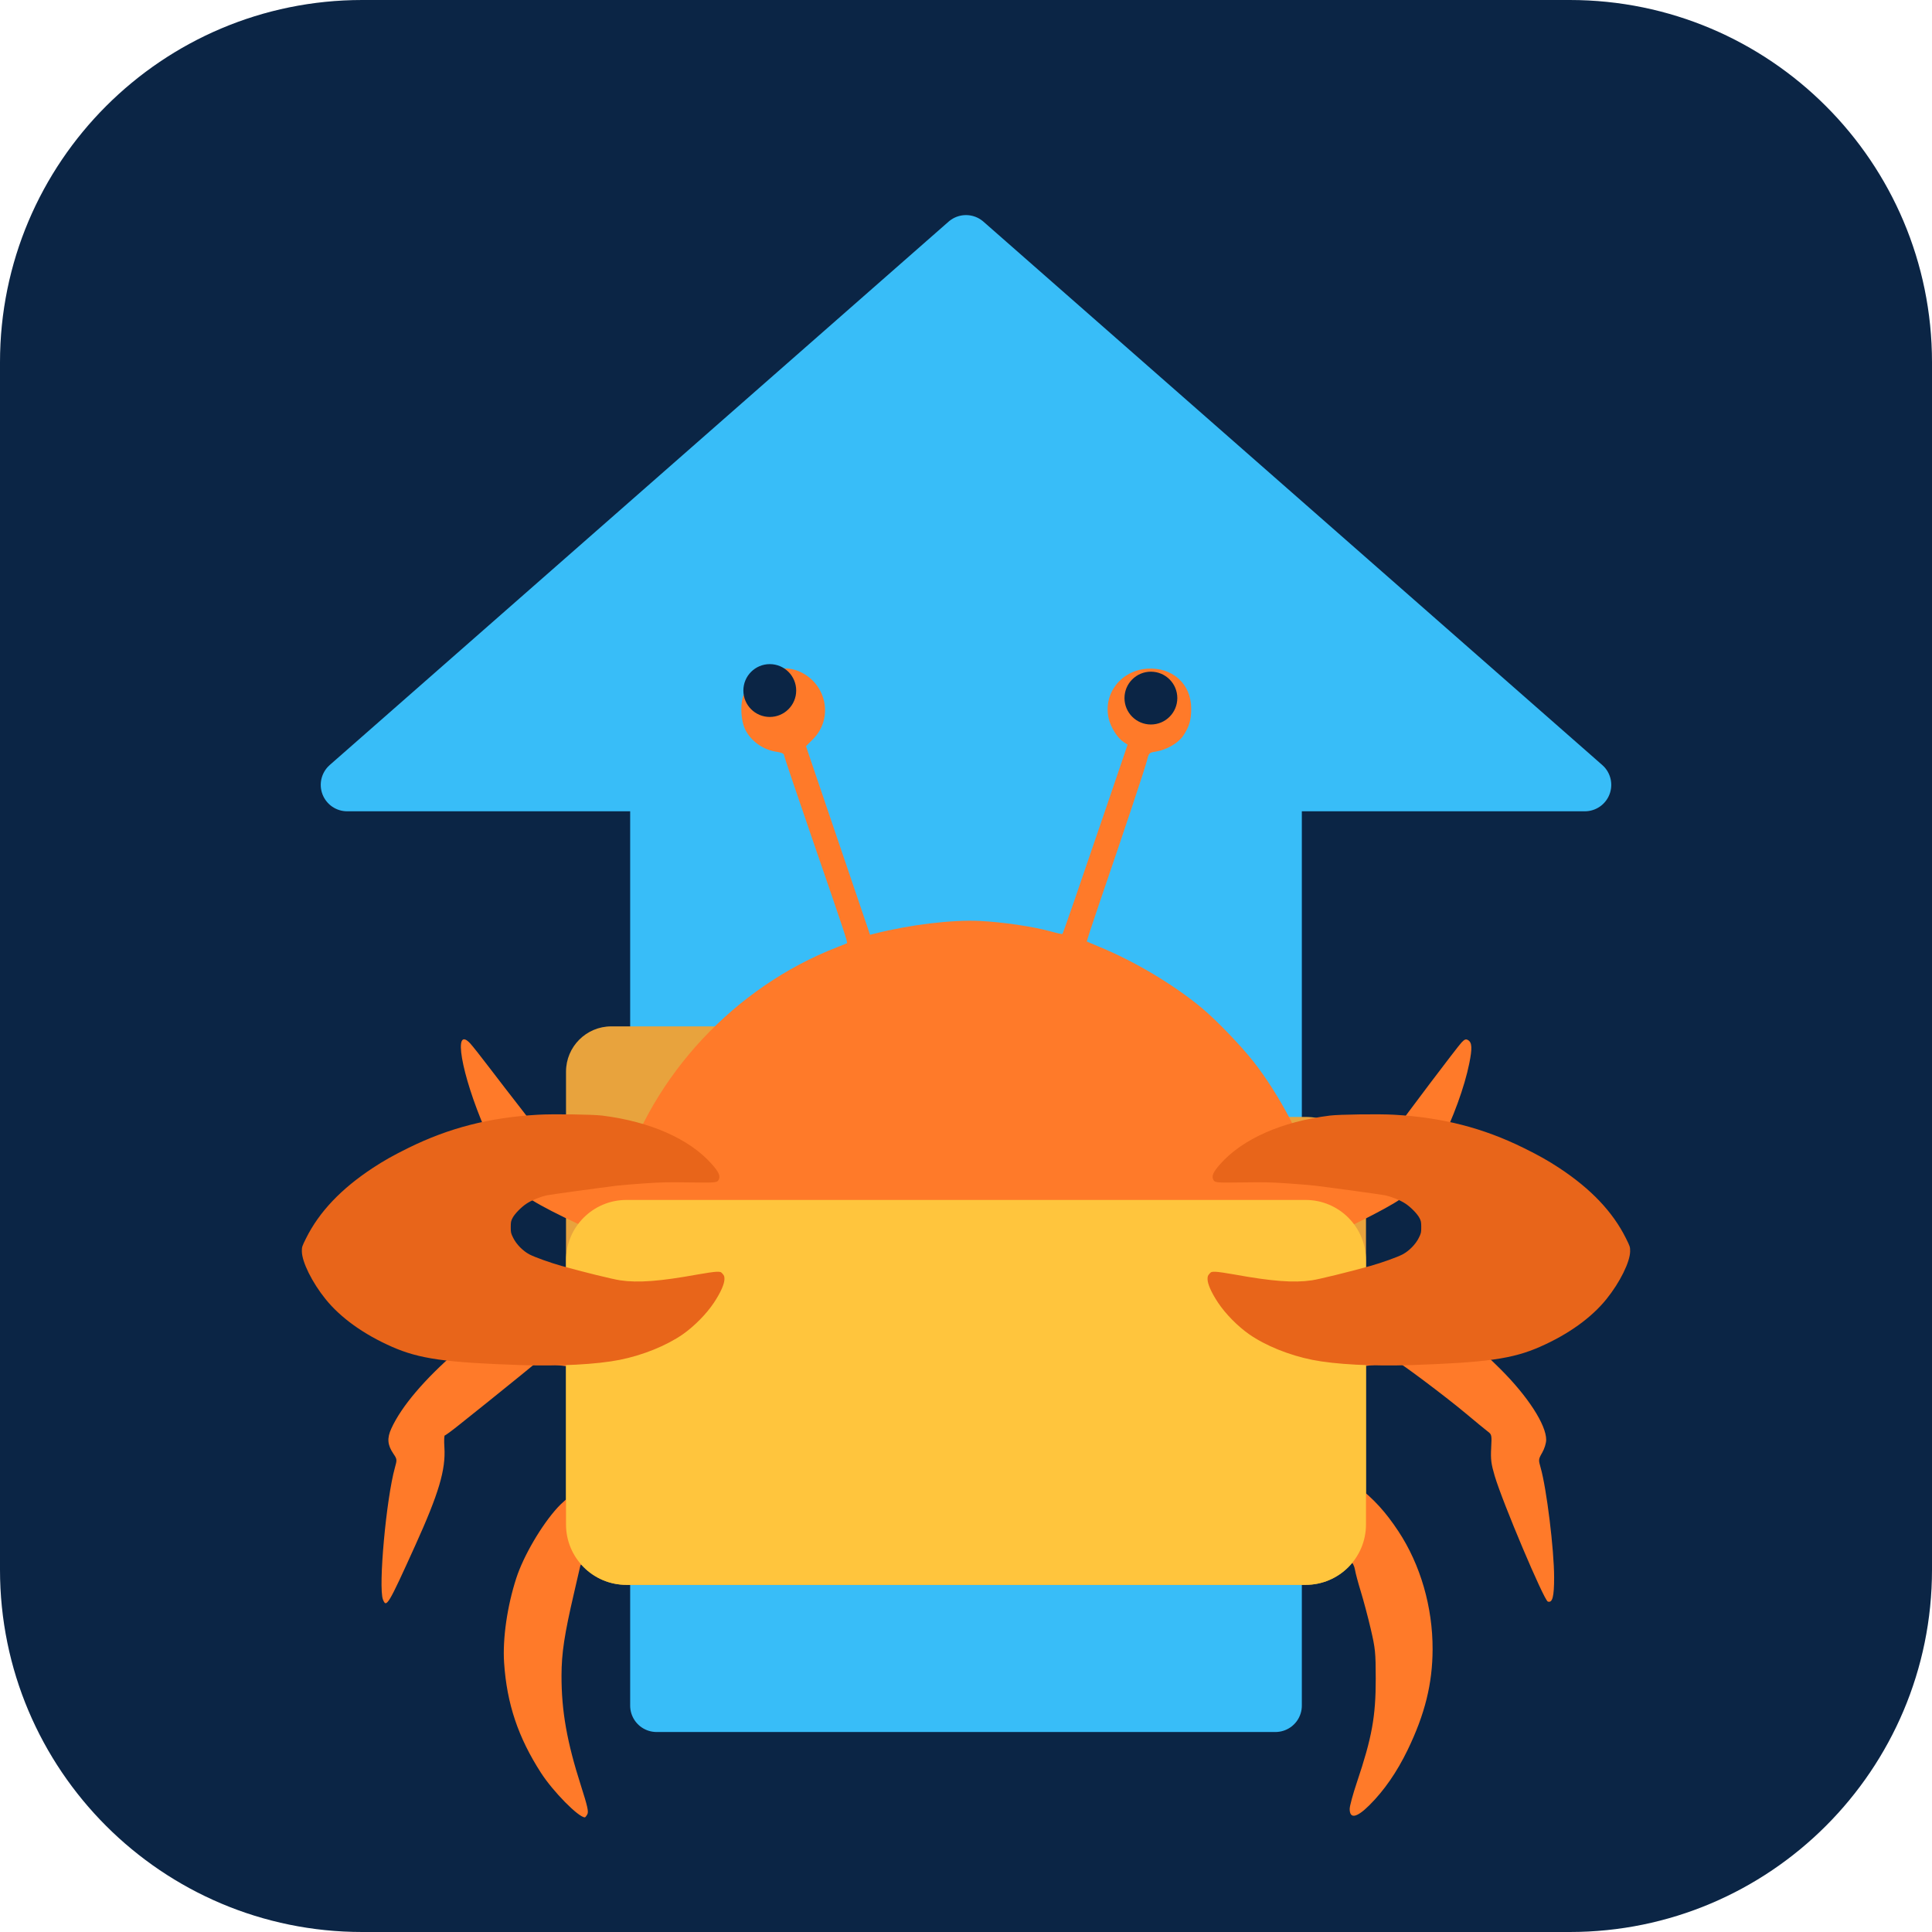
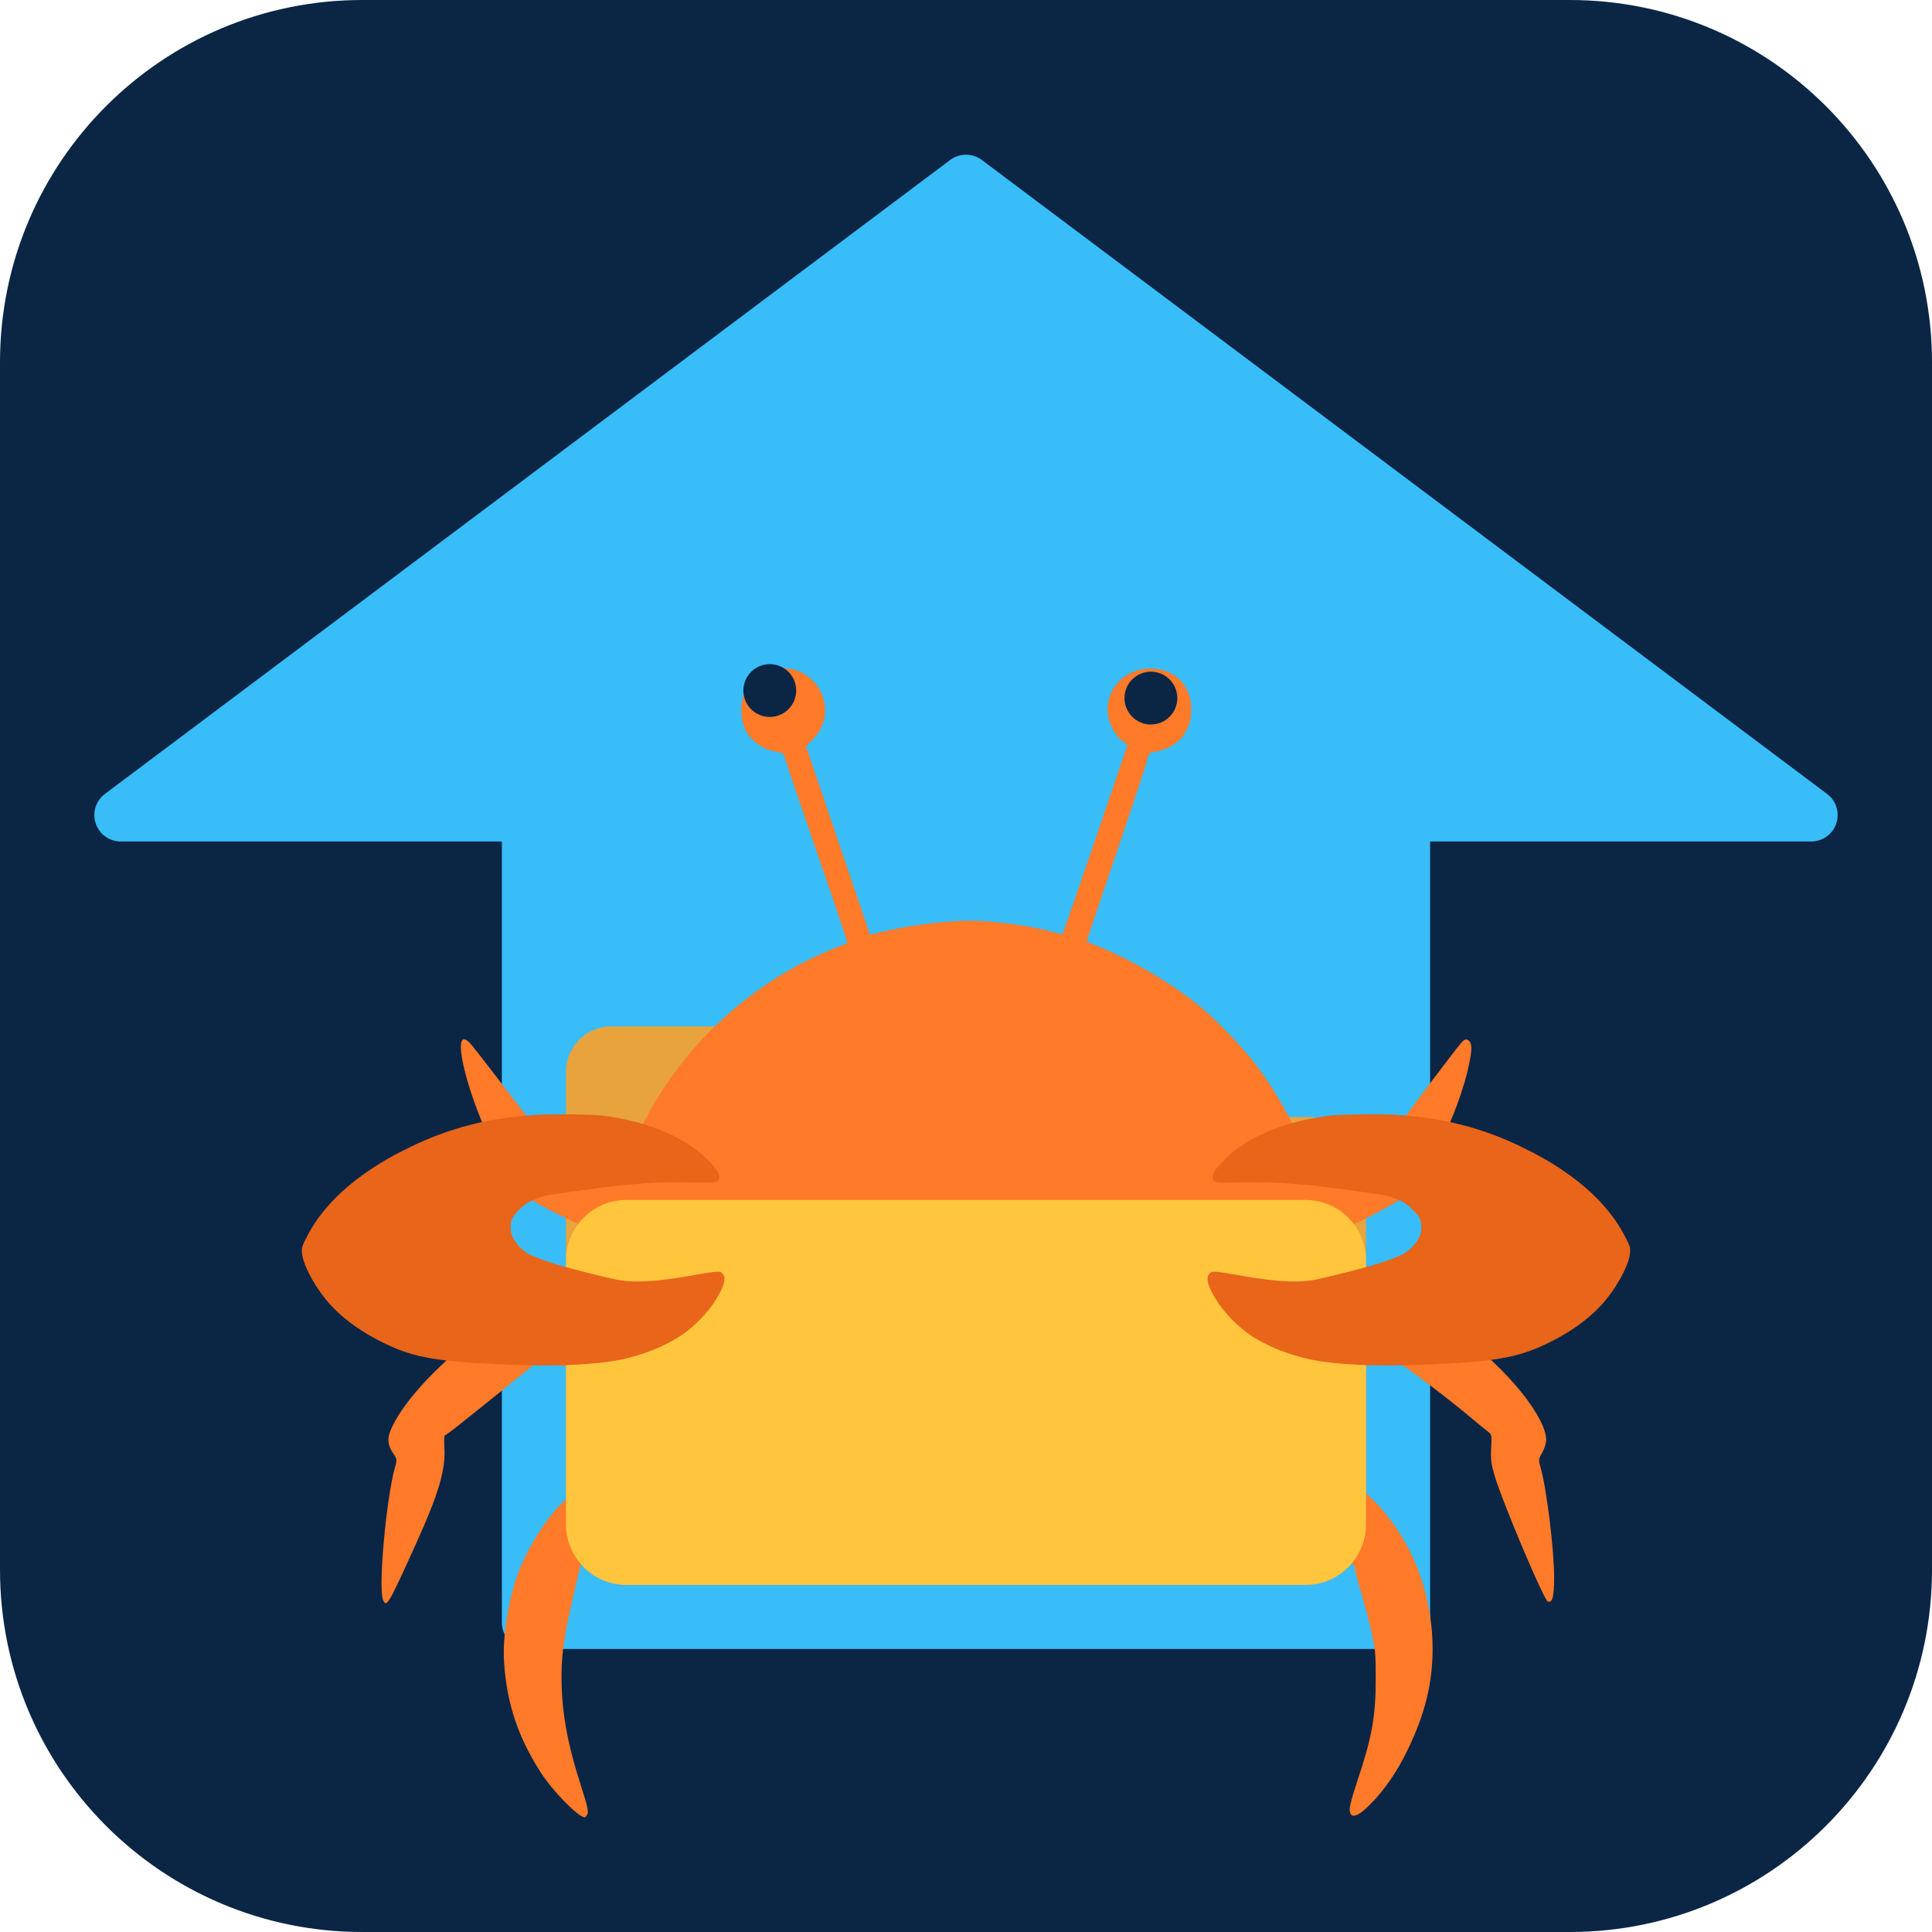
<svg xmlns="http://www.w3.org/2000/svg" viewBox="0 0 512 512" width="512" height="512">
  <rect x="0" y="0" width="512" height="512" rx="96" fill="#0B2545" />
-   <path d="M256 64 L420 208 H338 V452 H174 V208 H92 Z" fill="#38BDF8" stroke="#38BDF8" stroke-width="14" stroke-linejoin="round" />
+   <path d="M256 48 L480 216 H372 V430 H140 V216 H32 Z" fill="#38BDF8" stroke="#38BDF8" stroke-width="14" stroke-linejoin="round" />
  <rect x="150" y="272" width="92" height="40" rx="12" fill="#E8A33D" />
  <rect x="150" y="296" width="212" height="124" rx="16" fill="#E8A33D" />
  <g fill="#FF7A29" transform="translate(41.0,120.0) scale(0.42)">
    <path d="M 385.462 138.366 C 379.171 141.295, 372.670 148.536, 371.011 154.462 C 369.417 160.155, 370.091 169.384, 372.461 174.320 C 376.090 181.881, 383.914 187.478, 392.497 188.655 C 395.017 189, 397 189.805, 397 190.484 C 397 191.150, 405.365 215.951, 415.588 245.598 C 434.707 301.039, 437.365 309.029, 436.818 309.430 C 436.643 309.559, 433.800 310.711, 430.500 311.990 C 366.087 336.965, 313.856 392.911, 294.429 457.738 C 294.363 457.959, 275.367 448.061, 261.500 440.580 C 258.200 438.800, 253.025 436.357, 250 435.151 C 245.755 433.460, 243.998 432.083, 242.301 429.120 C 241.091 427.007, 235.910 419.929, 230.788 413.390 C 225.666 406.850, 217.024 395.650, 211.582 388.500 C 206.141 381.350, 200.550 374.262, 199.158 372.750 C 187.944 360.570, 193.332 391.879, 208.494 427 C 218.707 450.657, 225.407 461.394, 234.912 469.332 C 241.183 474.570, 272.891 490.027, 288.250 495.333 C 289.587 495.794, 290.002 497.066, 290.008 500.719 C 290.018 507.229, 291.548 516.507, 294.639 528.802 C 296.064 534.468, 297.065 539.223, 296.865 539.368 C 296.664 539.514, 290.200 539.240, 282.500 538.760 C 267.511 537.825, 247.349 538.411, 236.975 540.081 C 223.284 542.286, 210.353 549.727, 191 566.536 C 170.154 584.642, 155.713 601.648, 149.314 615.626 C 146.491 621.792, 146.838 626.009, 150.628 631.594 C 152.941 635.002, 152.972 635.294, 151.567 640.310 C 146.085 659.878, 141.017 715.653, 144.006 723.516 C 146.141 729.131, 147.301 727.193, 164.362 689.500 C 179.264 656.580, 183.691 641.674, 182.781 627.495 C 182.517 623.373, 182.638 620, 183.050 620 C 183.462 620, 187.584 616.962, 192.210 613.250 C 196.836 609.538, 205.319 602.753, 211.060 598.173 C 216.802 593.593, 225.853 586.280, 231.173 581.921 L 240.846 573.997 264.460 576.953 C 277.448 578.580, 294.618 580.466, 302.614 581.145 L 317.154 582.381 318.971 585.940 C 321.545 590.982, 331.523 604.808, 335.779 609.232 C 337.754 611.284, 339.174 613.113, 338.935 613.297 C 338.696 613.480, 330.721 617.537, 321.214 622.311 C 290.891 637.538, 263.891 654.938, 254.255 665.464 C 244.108 676.547, 232.734 695.965, 228.167 710 C 222.413 727.684, 219.444 748.299, 220.461 763.500 C 222.189 789.296, 229.299 810.516, 243.704 832.870 C 251.337 844.713, 267.380 861, 271.415 861 C 271.698 861, 272.411 860.101, 272.999 859.002 C 273.849 857.413, 273.043 853.808, 269.059 841.390 C 260.102 813.468, 256.639 793.916, 256.682 771.500 C 256.710 757.347, 258.484 745.638, 264.564 719.500 C 266.483 711.250, 268.250 703.585, 268.491 702.466 C 268.750 701.266, 270.793 699.527, 273.476 698.224 C 275.977 697.009, 286.612 690.397, 297.110 683.531 C 307.608 676.665, 321.891 668.157, 328.849 664.625 C 335.807 661.092, 348.047 654.887, 356.049 650.836 L 370.598 643.470 379.549 649.271 C 402.879 664.390, 434.871 677.472, 462.071 683.014 C 485.105 687.709, 520.167 689.441, 541.500 686.939 C 580.997 682.306, 615.172 670.020, 646.363 649.237 C 653.342 644.587, 657.666 642.290, 658.382 642.853 C 659.459 643.700, 664.647 646.473, 690.500 660.017 C 707.751 669.055, 732.751 684.426, 754.613 699.436 C 755.874 700.302, 756.977 702.452, 757.347 704.767 C 757.688 706.902, 759.348 713.115, 761.036 718.574 C 762.723 724.033, 765.524 734.575, 767.259 742 C 770.174 754.474, 770.416 756.868, 770.437 773.500 C 770.468 797.352, 768.037 810.718, 758.530 838.958 C 756.039 846.360, 754 853.871, 754 855.649 C 754 862.151, 758.426 861.308, 766.492 853.268 C 775.798 843.991, 783.798 832.427, 790.542 818.500 C 801.458 795.959, 806.241 776.706, 806.317 755 C 806.410 728.313, 798.661 701.559, 784.733 680.478 C 769.184 656.944, 754.138 645.561, 709.250 623.375 C 697.563 617.599, 688 612.695, 688 612.478 C 688 612.261, 691.188 608.128, 695.084 603.292 C 698.980 598.456, 703.811 591.740, 705.820 588.367 L 709.472 582.233 716.986 581.575 C 728.627 580.554, 783.374 573.959, 783.809 573.525 C 784.439 572.894, 814.562 595.480, 827 605.909 C 833.325 611.212, 839.675 616.433, 841.111 617.510 C 843.640 619.407, 843.708 619.736, 843.277 627.984 C 842.904 635.124, 843.260 637.951, 845.480 645.484 C 850.341 661.983, 876.568 724.023, 879.028 724.843 C 881.959 725.820, 883 721.812, 882.999 709.559 C 882.997 692.105, 878.237 653.429, 874.481 640.350 C 873.048 635.358, 873.079 635.066, 875.489 630.850 C 876.900 628.381, 877.981 624.891, 877.988 622.779 C 878.019 613.305, 866.398 595.344, 849.088 578.109 C 825.583 554.707, 807.960 542.774, 791.930 539.407 C 783.308 537.596, 759.702 537.090, 741.116 538.318 L 728.731 539.136 729.406 536.818 C 732.184 527.283, 735.128 512.017, 735.652 504.435 L 736.277 495.371 741.389 493.577 C 750.732 490.298, 778.394 476.259, 785.763 471.057 C 795.625 464.095, 800.293 457.750, 810.375 437.609 C 819.322 419.734, 826.445 400.196, 829.465 385.248 C 831.385 375.748, 831.211 372.147, 828.761 370.613 C 827.367 369.740, 826.546 370.018, 824.628 372.012 C 822.050 374.691, 787.478 420.457, 782.207 428.169 C 779.868 431.590, 778.145 433.016, 775.758 433.504 C 772.540 434.162, 743.599 449.626, 735.130 455.212 C 732.727 456.797, 730.670 457.960, 730.559 457.797 C 730.449 457.634, 729.815 455.050, 729.152 452.056 C 725.377 435.020, 709.458 404.776, 693.593 384.500 C 685.565 374.240, 669.933 357.989, 660.695 350.300 C 642.913 335.500, 618.065 320.704, 595.500 311.478 C 591.650 309.904, 588.351 308.515, 588.168 308.393 C 587.986 308.270, 591.514 297.444, 596.008 284.335 C 611.695 238.581, 624.748 199.461, 626.032 194.352 C 627.281 189.382, 627.467 189.182, 631.413 188.571 C 638.285 187.508, 645.704 183.296, 648.845 178.675 C 652.770 172.901, 654 168.759, 654 161.318 C 654 145.776, 642.098 135.080, 626.078 136.227 C 609.695 137.399, 598.429 151.934, 601.896 167.426 C 603.194 173.224, 607.404 179.908, 611.414 182.536 L 613.868 184.143 600.526 223.322 C 582.638 275.850, 573.194 303.140, 572.748 303.585 C 572.546 303.788, 569.257 303.076, 565.440 302.003 C 554.660 298.974, 534.798 296.042, 520.500 295.369 C 502.881 294.539, 476.355 297.768, 453.932 303.472 L 451.364 304.126 431.150 244.621 L 410.936 185.116 415.312 180.741 C 428.384 167.669, 424.127 145.822, 407 138.079 C 400.668 135.216, 391.978 135.331, 385.462 138.366" />
  </g>
  <rect x="150" y="318" width="212" height="102" rx="16" fill="#FFC53D" />
  <g fill="#E8651A" transform="translate(48.0,242.4) scale(0.1688)">
    <path d="M 560 314.076 C 483.768 318.510, 420.715 334.684, 356.694 366.225 C 333.385 377.708, 318.172 386.270, 301 397.568 C 251.168 430.355, 216.846 466.498, 196.195 507.934 C 189.792 520.783, 189.502 521.676, 189.552 528.434 C 189.676 545.154, 205.550 577.232, 226.700 603.500 C 250.292 632.801, 286.518 658.814, 331 678.393 C 373.978 697.310, 414.908 703.127, 533 707.103 C 593.897 709.153, 652.607 706.060, 688.500 698.910 C 724.745 691.690, 761.992 676.622, 787.500 658.859 C 805.650 646.221, 825.001 626.545, 836.697 608.837 C 847.111 593.069, 853 579.766, 853 572.009 C 853 567.919, 852.479 566.449, 850.077 563.766 C 847.288 560.649, 846.843 560.506, 840.327 560.629 C 836.572 560.700, 823.375 562.600, 811 564.851 C 751.886 575.603, 717.535 578.203, 689.358 574.057 C 677.568 572.323, 629.875 560.604, 597.352 551.451 C 579.354 546.386, 555.134 537.705, 546.841 533.347 C 536.604 527.968, 526.364 517.539, 521.342 507.378 C 517.738 500.085, 517.501 499.044, 517.509 490.552 C 517.517 482.525, 517.845 480.878, 520.400 476.006 C 523.819 469.485, 534.127 458.985, 542.500 453.493 C 550.506 448.242, 564.664 442.519, 574.500 440.559 C 581.318 439.200, 648.028 429.995, 683.500 425.519 C 689.550 424.755, 708.675 423.150, 726 421.951 C 753.305 420.062, 762.816 419.845, 797.420 420.324 C 840.024 420.913, 841.440 420.783, 843.970 416.055 C 847.006 410.383, 844.180 404.018, 833.067 391.500 C 798.020 352.020, 736.577 324.849, 661 315.409 C 645.952 313.529, 583.554 312.706, 560 314.076" />
  </g>
  <g fill="#E8651A" transform="translate(512,0) scale(-1,1) translate(48.0,242.4) scale(0.1688)">
    <path d="M 560 314.076 C 483.768 318.510, 420.715 334.684, 356.694 366.225 C 333.385 377.708, 318.172 386.270, 301 397.568 C 251.168 430.355, 216.846 466.498, 196.195 507.934 C 189.792 520.783, 189.502 521.676, 189.552 528.434 C 189.676 545.154, 205.550 577.232, 226.700 603.500 C 250.292 632.801, 286.518 658.814, 331 678.393 C 373.978 697.310, 414.908 703.127, 533 707.103 C 593.897 709.153, 652.607 706.060, 688.500 698.910 C 724.745 691.690, 761.992 676.622, 787.500 658.859 C 805.650 646.221, 825.001 626.545, 836.697 608.837 C 847.111 593.069, 853 579.766, 853 572.009 C 853 567.919, 852.479 566.449, 850.077 563.766 C 847.288 560.649, 846.843 560.506, 840.327 560.629 C 836.572 560.700, 823.375 562.600, 811 564.851 C 751.886 575.603, 717.535 578.203, 689.358 574.057 C 677.568 572.323, 629.875 560.604, 597.352 551.451 C 579.354 546.386, 555.134 537.705, 546.841 533.347 C 536.604 527.968, 526.364 517.539, 521.342 507.378 C 517.738 500.085, 517.501 499.044, 517.509 490.552 C 517.517 482.525, 517.845 480.878, 520.400 476.006 C 523.819 469.485, 534.127 458.985, 542.500 453.493 C 550.506 448.242, 564.664 442.519, 574.500 440.559 C 581.318 439.200, 648.028 429.995, 683.500 425.519 C 689.550 424.755, 708.675 423.150, 726 421.951 C 753.305 420.062, 762.816 419.845, 797.420 420.324 C 840.024 420.913, 841.440 420.783, 843.970 416.055 C 847.006 410.383, 844.180 404.018, 833.067 391.500 C 798.020 352.020, 736.577 324.849, 661 315.409 C 645.952 313.529, 583.554 312.706, 560 314.076" />
  </g>
  <circle cx="204" cy="183" r="7" fill="#0B2545" />
  <circle cx="305" cy="185" r="7" fill="#0B2545" />
</svg>
